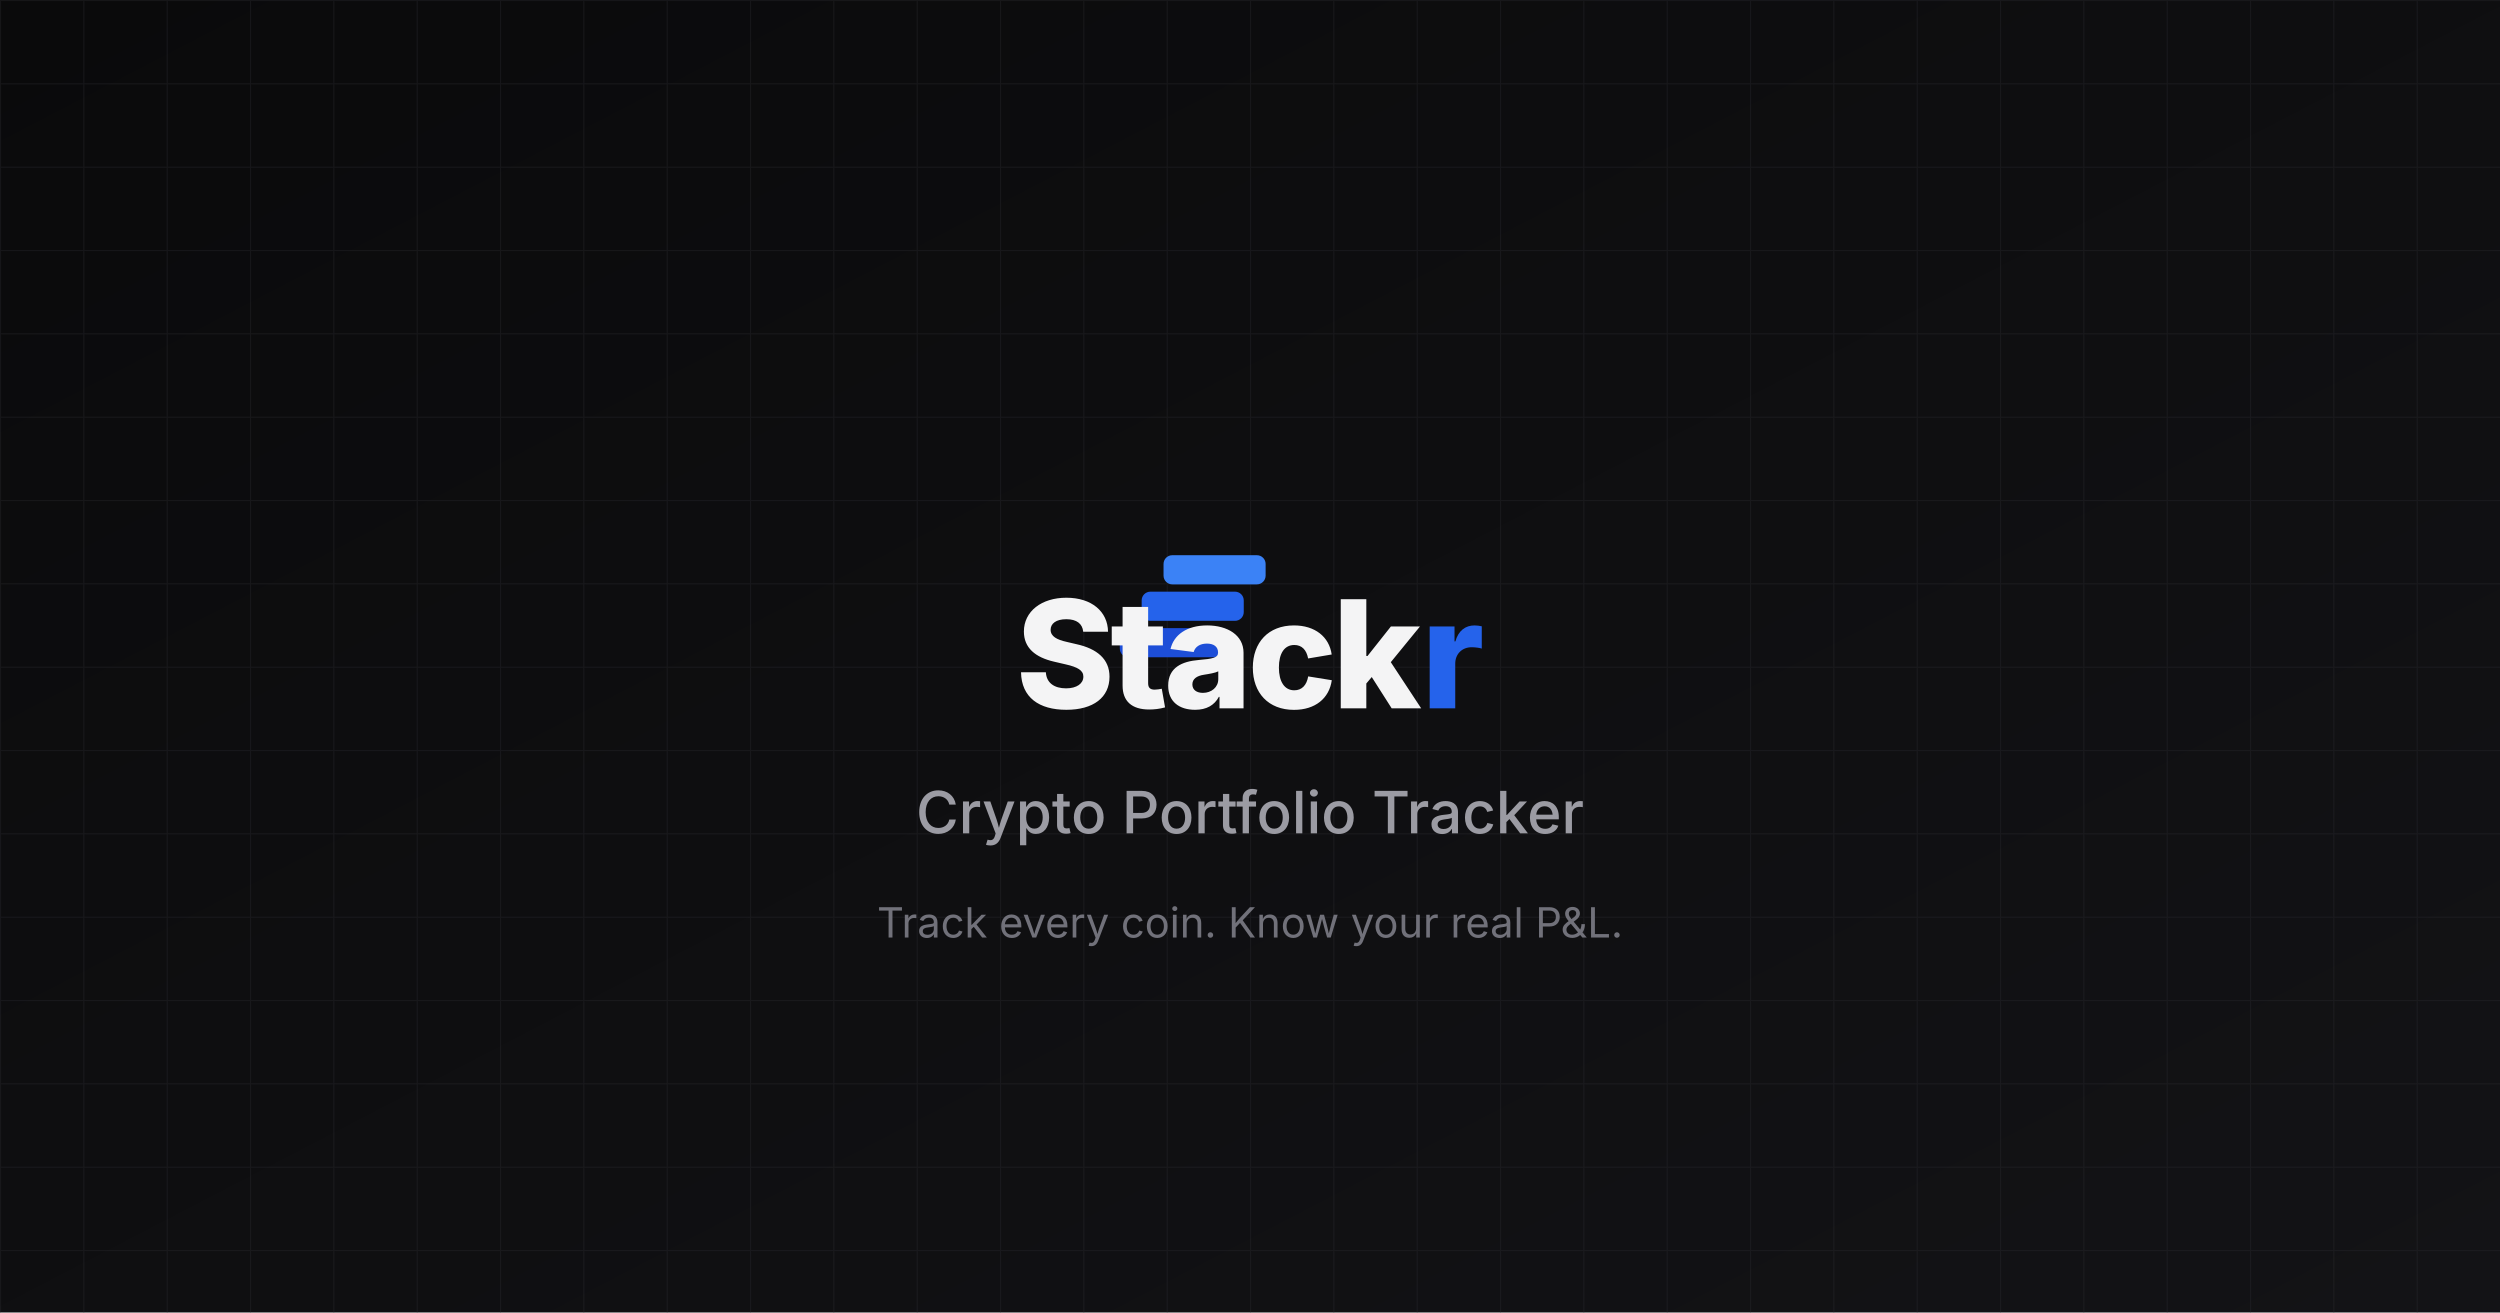
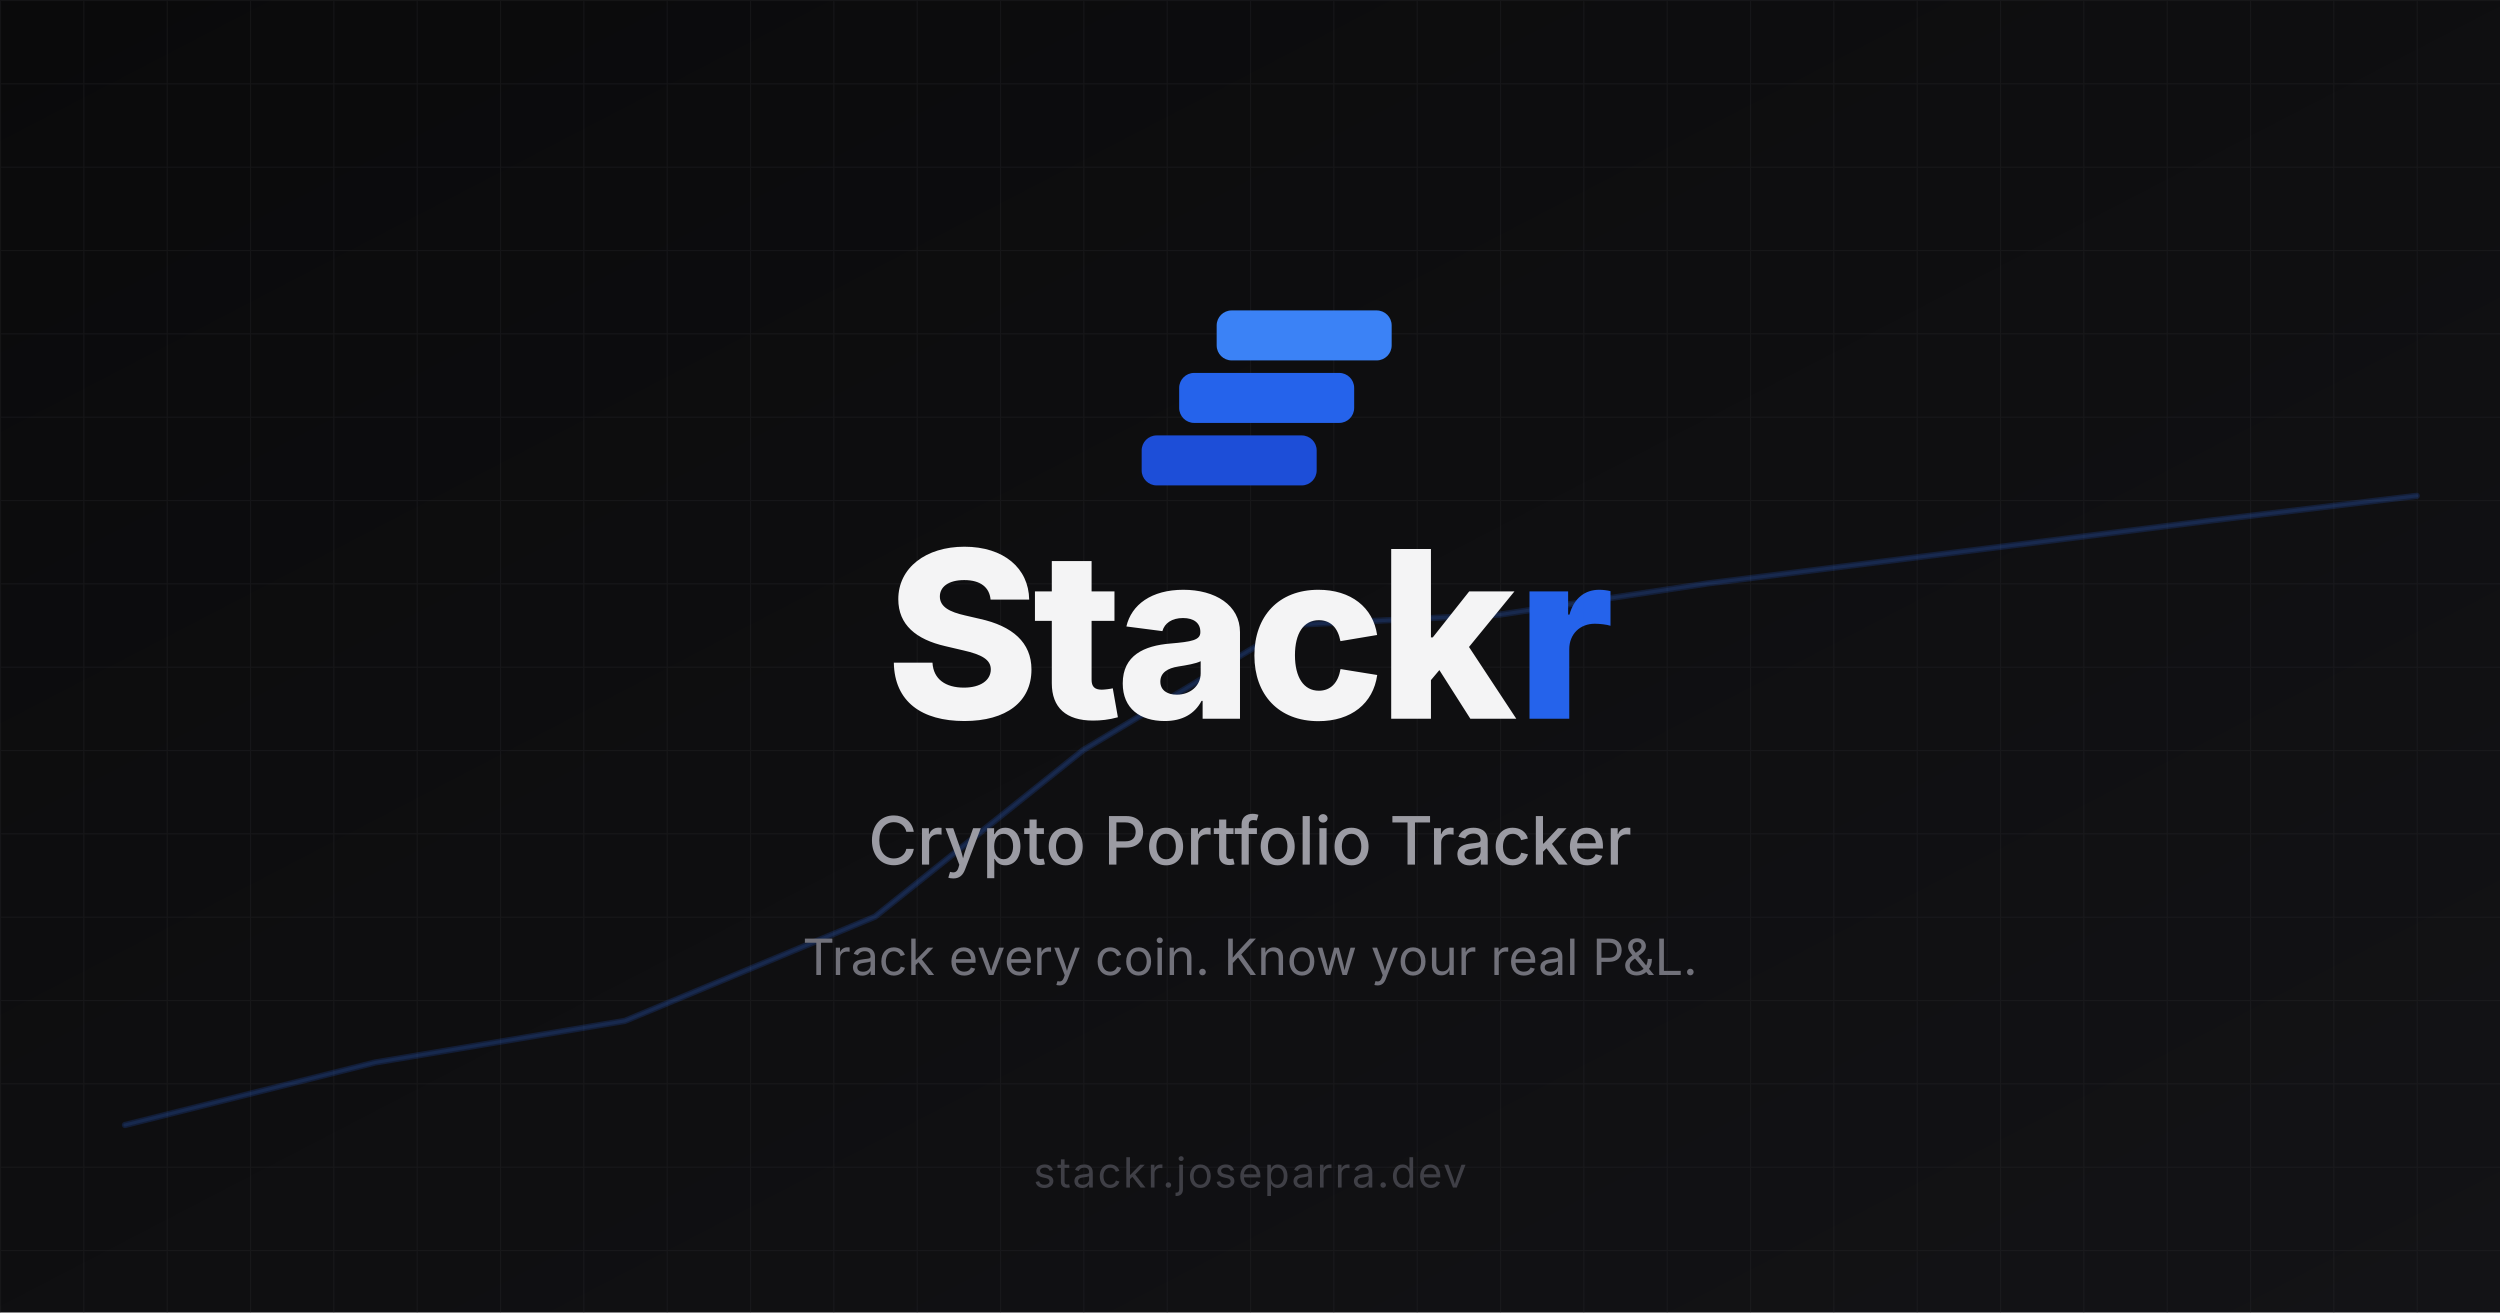
- <svg xmlns="http://www.w3.org/2000/svg" width="1200" height="630" viewBox="0 0 1200 630" role="img" aria-label="Stackr Crypto Portfolio Tracker">
+ <svg xmlns="http://www.w3.org/2000/svg" width="1200" height="630" viewBox="0 0 1200 630" role="img" aria-label="Stackr — Crypto Portfolio Tracker">
  <defs>
    <linearGradient id="bg" x1="0" y1="0" x2="1" y2="1">
      <stop offset="0%" stop-color="#0a0a0b" />
      <stop offset="100%" stop-color="#131316" />
    </linearGradient>
    <pattern id="grid" width="40" height="40" patternUnits="userSpaceOnUse">
-       <path d="M 40 0 L 0 0 0 40" fill="none" stroke="#2a2a30" stroke-width="1" opacity="0.35" />
+       <path d="M 40 0 L 0 0 0 40" fill="none" stroke="#2a2a30" stroke-width="1" opacity="0.3" />
    </pattern>
  </defs>
  <rect width="1200" height="630" fill="url(#bg)" />
  <rect width="1200" height="630" fill="url(#grid)" />
-   <g transform="translate(520 235) scale(3.5)">
+   <polyline points="60,540 180,510 300,490 420,440 520,360 620,300 720,295 820,280 940,265 1060,250 1160,238" fill="none" stroke="#2563eb" stroke-width="3" stroke-linecap="round" stroke-linejoin="round" opacity="0.18" />
+   <polyline points="60,540 180,510 300,490 420,440 520,360 620,300 720,295 820,280 940,265 1060,250 1160,238" fill="none" stroke="#3b82f6" stroke-width="1.5" stroke-linecap="round" stroke-linejoin="round" opacity="0.12" />
+   <g transform="translate(518 95) scale(6)">
    <rect x="5" y="19" width="14" height="4" rx="1.2" fill="#1d4ed8" />
    <rect x="8" y="14" width="14" height="4" rx="1.2" fill="#2563eb" />
    <rect x="11" y="9" width="14" height="4" rx="1.2" fill="#3b82f6" />
  </g>
-   <text x="600" y="340" text-anchor="middle" font-family="Inter, ui-sans-serif, system-ui, sans-serif" font-size="72" font-weight="800" letter-spacing="-0.03em" fill="#f4f4f5">
-     Stack<tspan fill="#2563eb">r</tspan>
+   <text x="600" y="345" text-anchor="middle" font-family="Inter, ui-sans-serif, system-ui, sans-serif" font-size="112" font-weight="800" letter-spacing="-0.03em" fill="#f4f4f5">Stack<tspan fill="#2563eb">r</tspan>
  </text>
-   <text x="600" y="400" text-anchor="middle" font-family="Inter, ui-sans-serif, system-ui, sans-serif" font-size="28" font-weight="500" fill="#9b9ba3">
-     Crypto Portfolio Tracker
-   </text>
-   <text x="600" y="450" text-anchor="middle" font-family="Inter, ui-sans-serif, system-ui, sans-serif" font-size="20" font-weight="400" fill="#71717a">
-     Track every coin. Know your real P&amp;L.
-   </text>
+   <text x="600" y="415" text-anchor="middle" font-family="Inter, ui-sans-serif, system-ui, sans-serif" font-size="32" font-weight="500" fill="#9b9ba3">Crypto Portfolio Tracker</text>
+   <text x="600" y="468" text-anchor="middle" font-family="Inter, ui-sans-serif, system-ui, sans-serif" font-size="24" font-weight="400" fill="#71717a">Track every coin. Know your real P&amp;L.</text>
+   <text x="600" y="570" text-anchor="middle" font-family="Inter, ui-sans-serif, system-ui, sans-serif" font-size="20" font-weight="400" letter-spacing="0.04em" fill="#3f3f46">stackr.joseparra.dev</text>
</svg>
